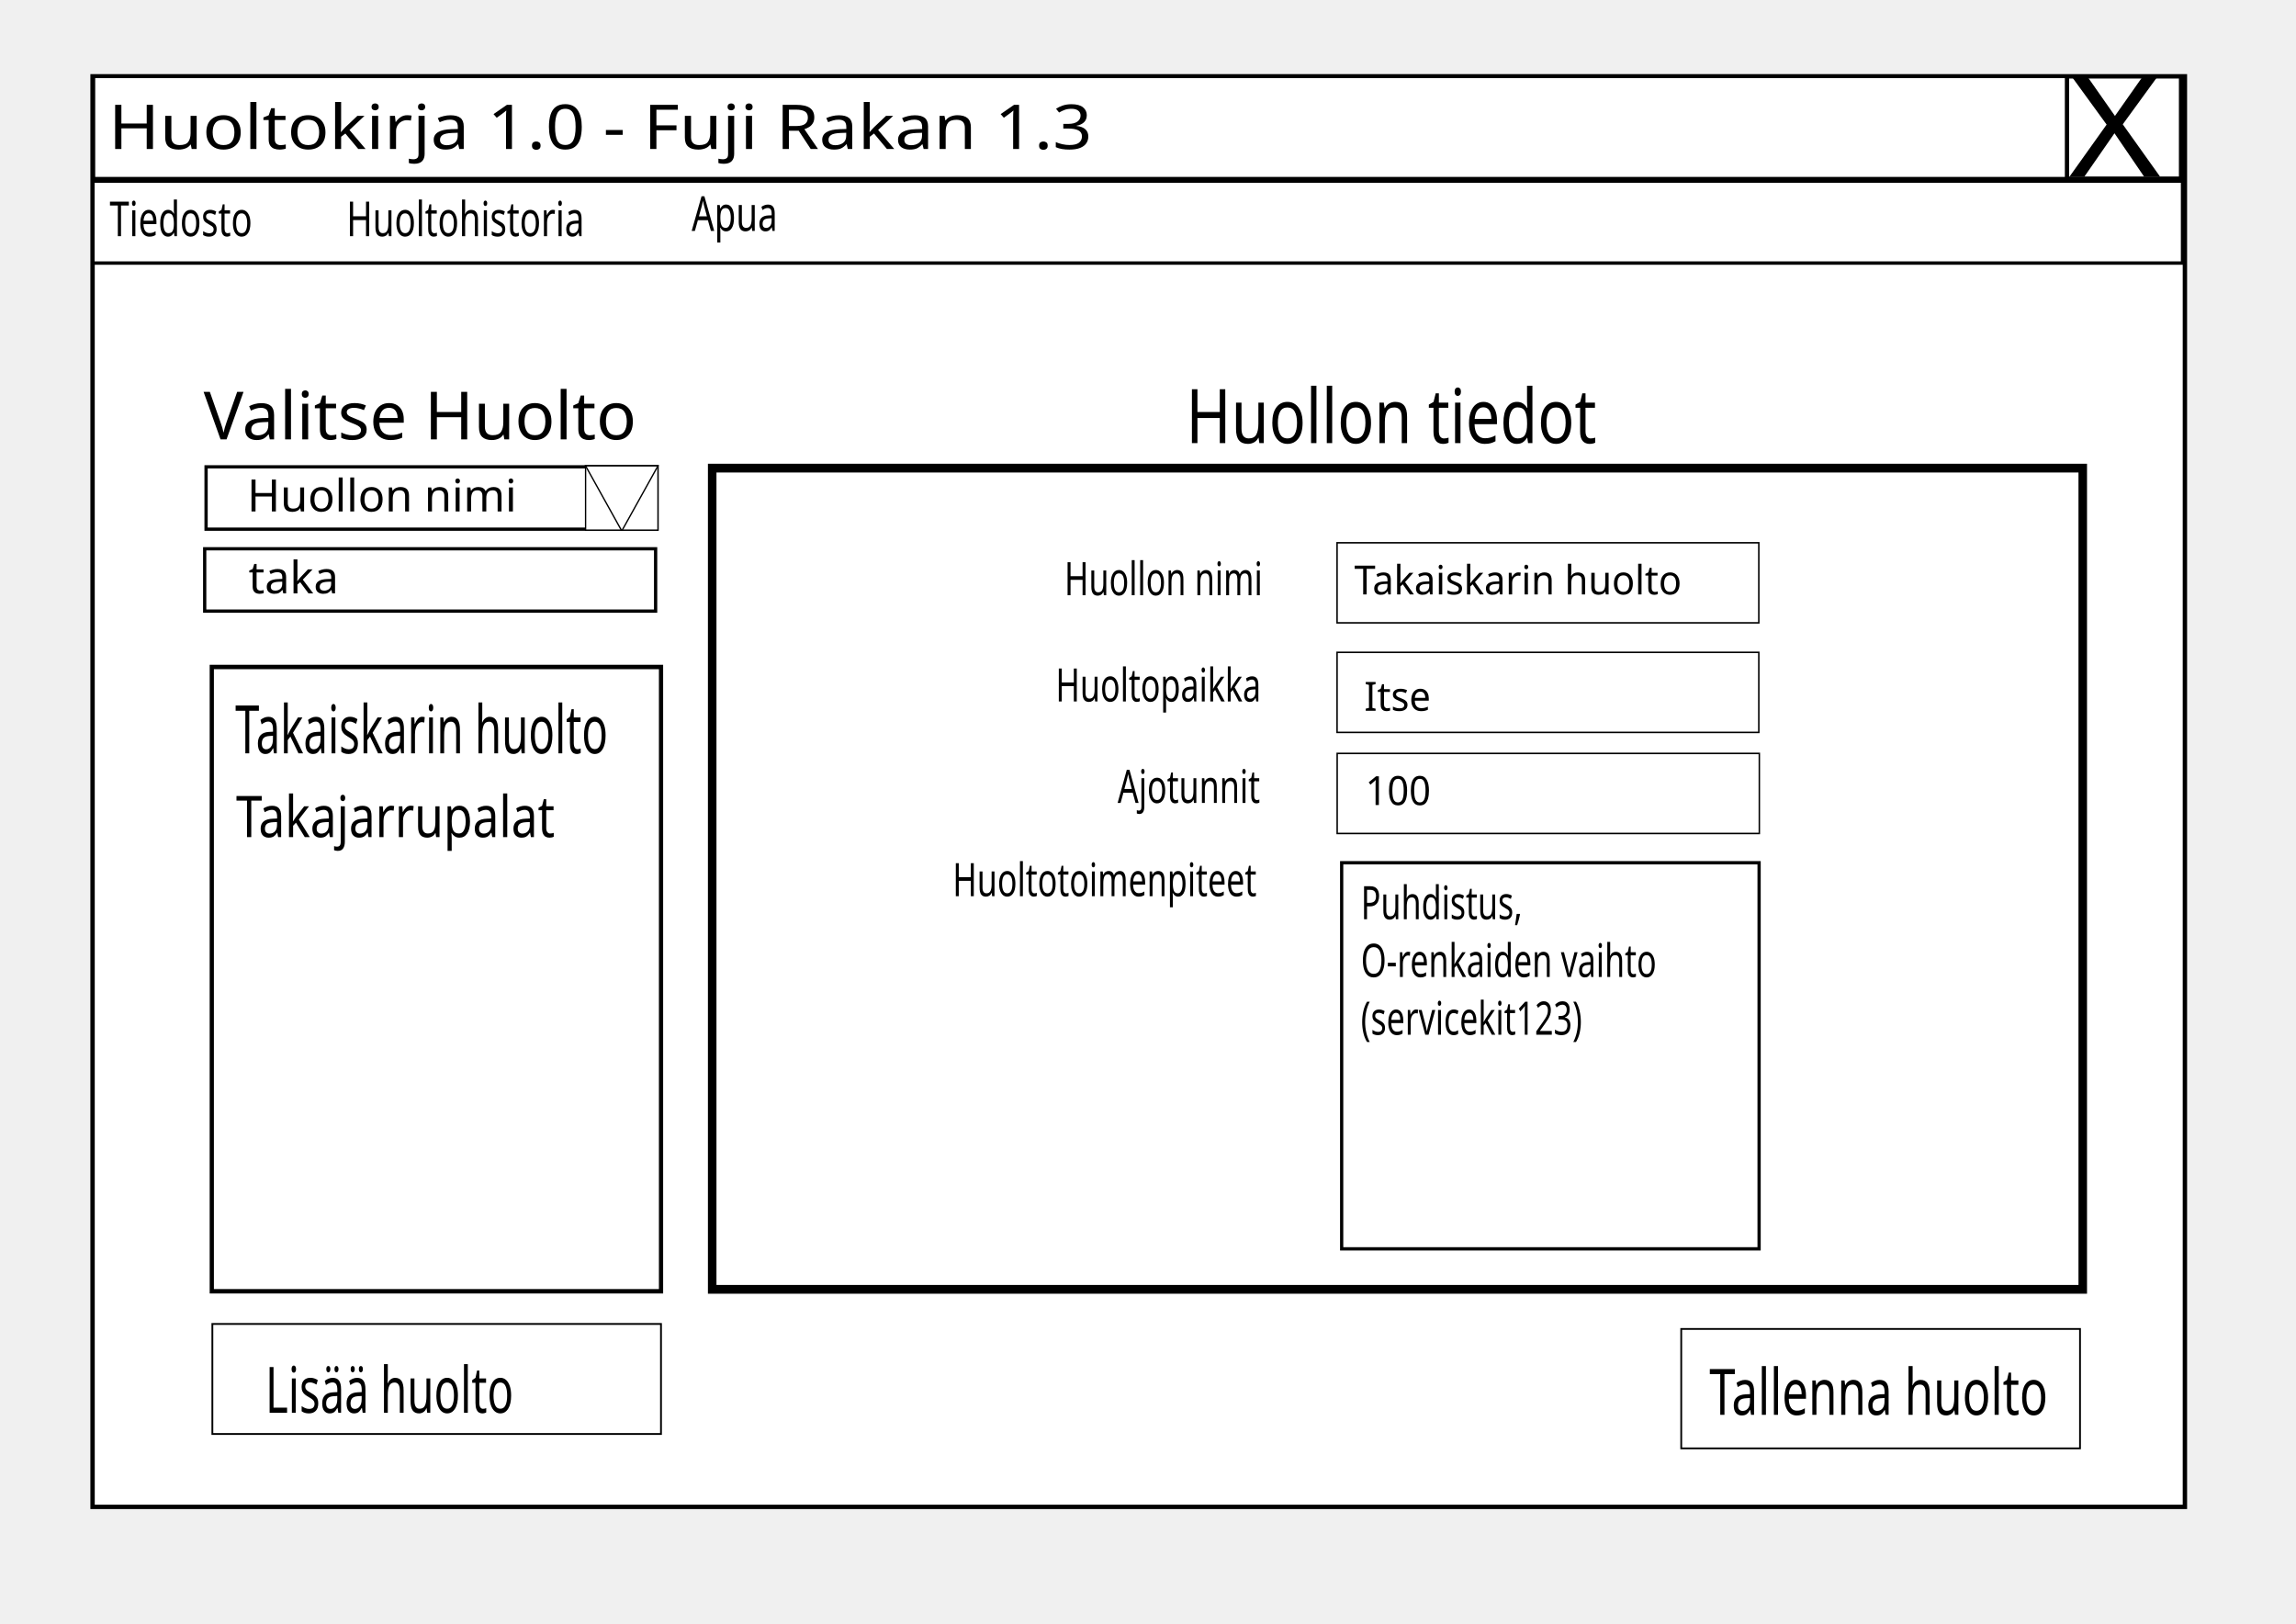
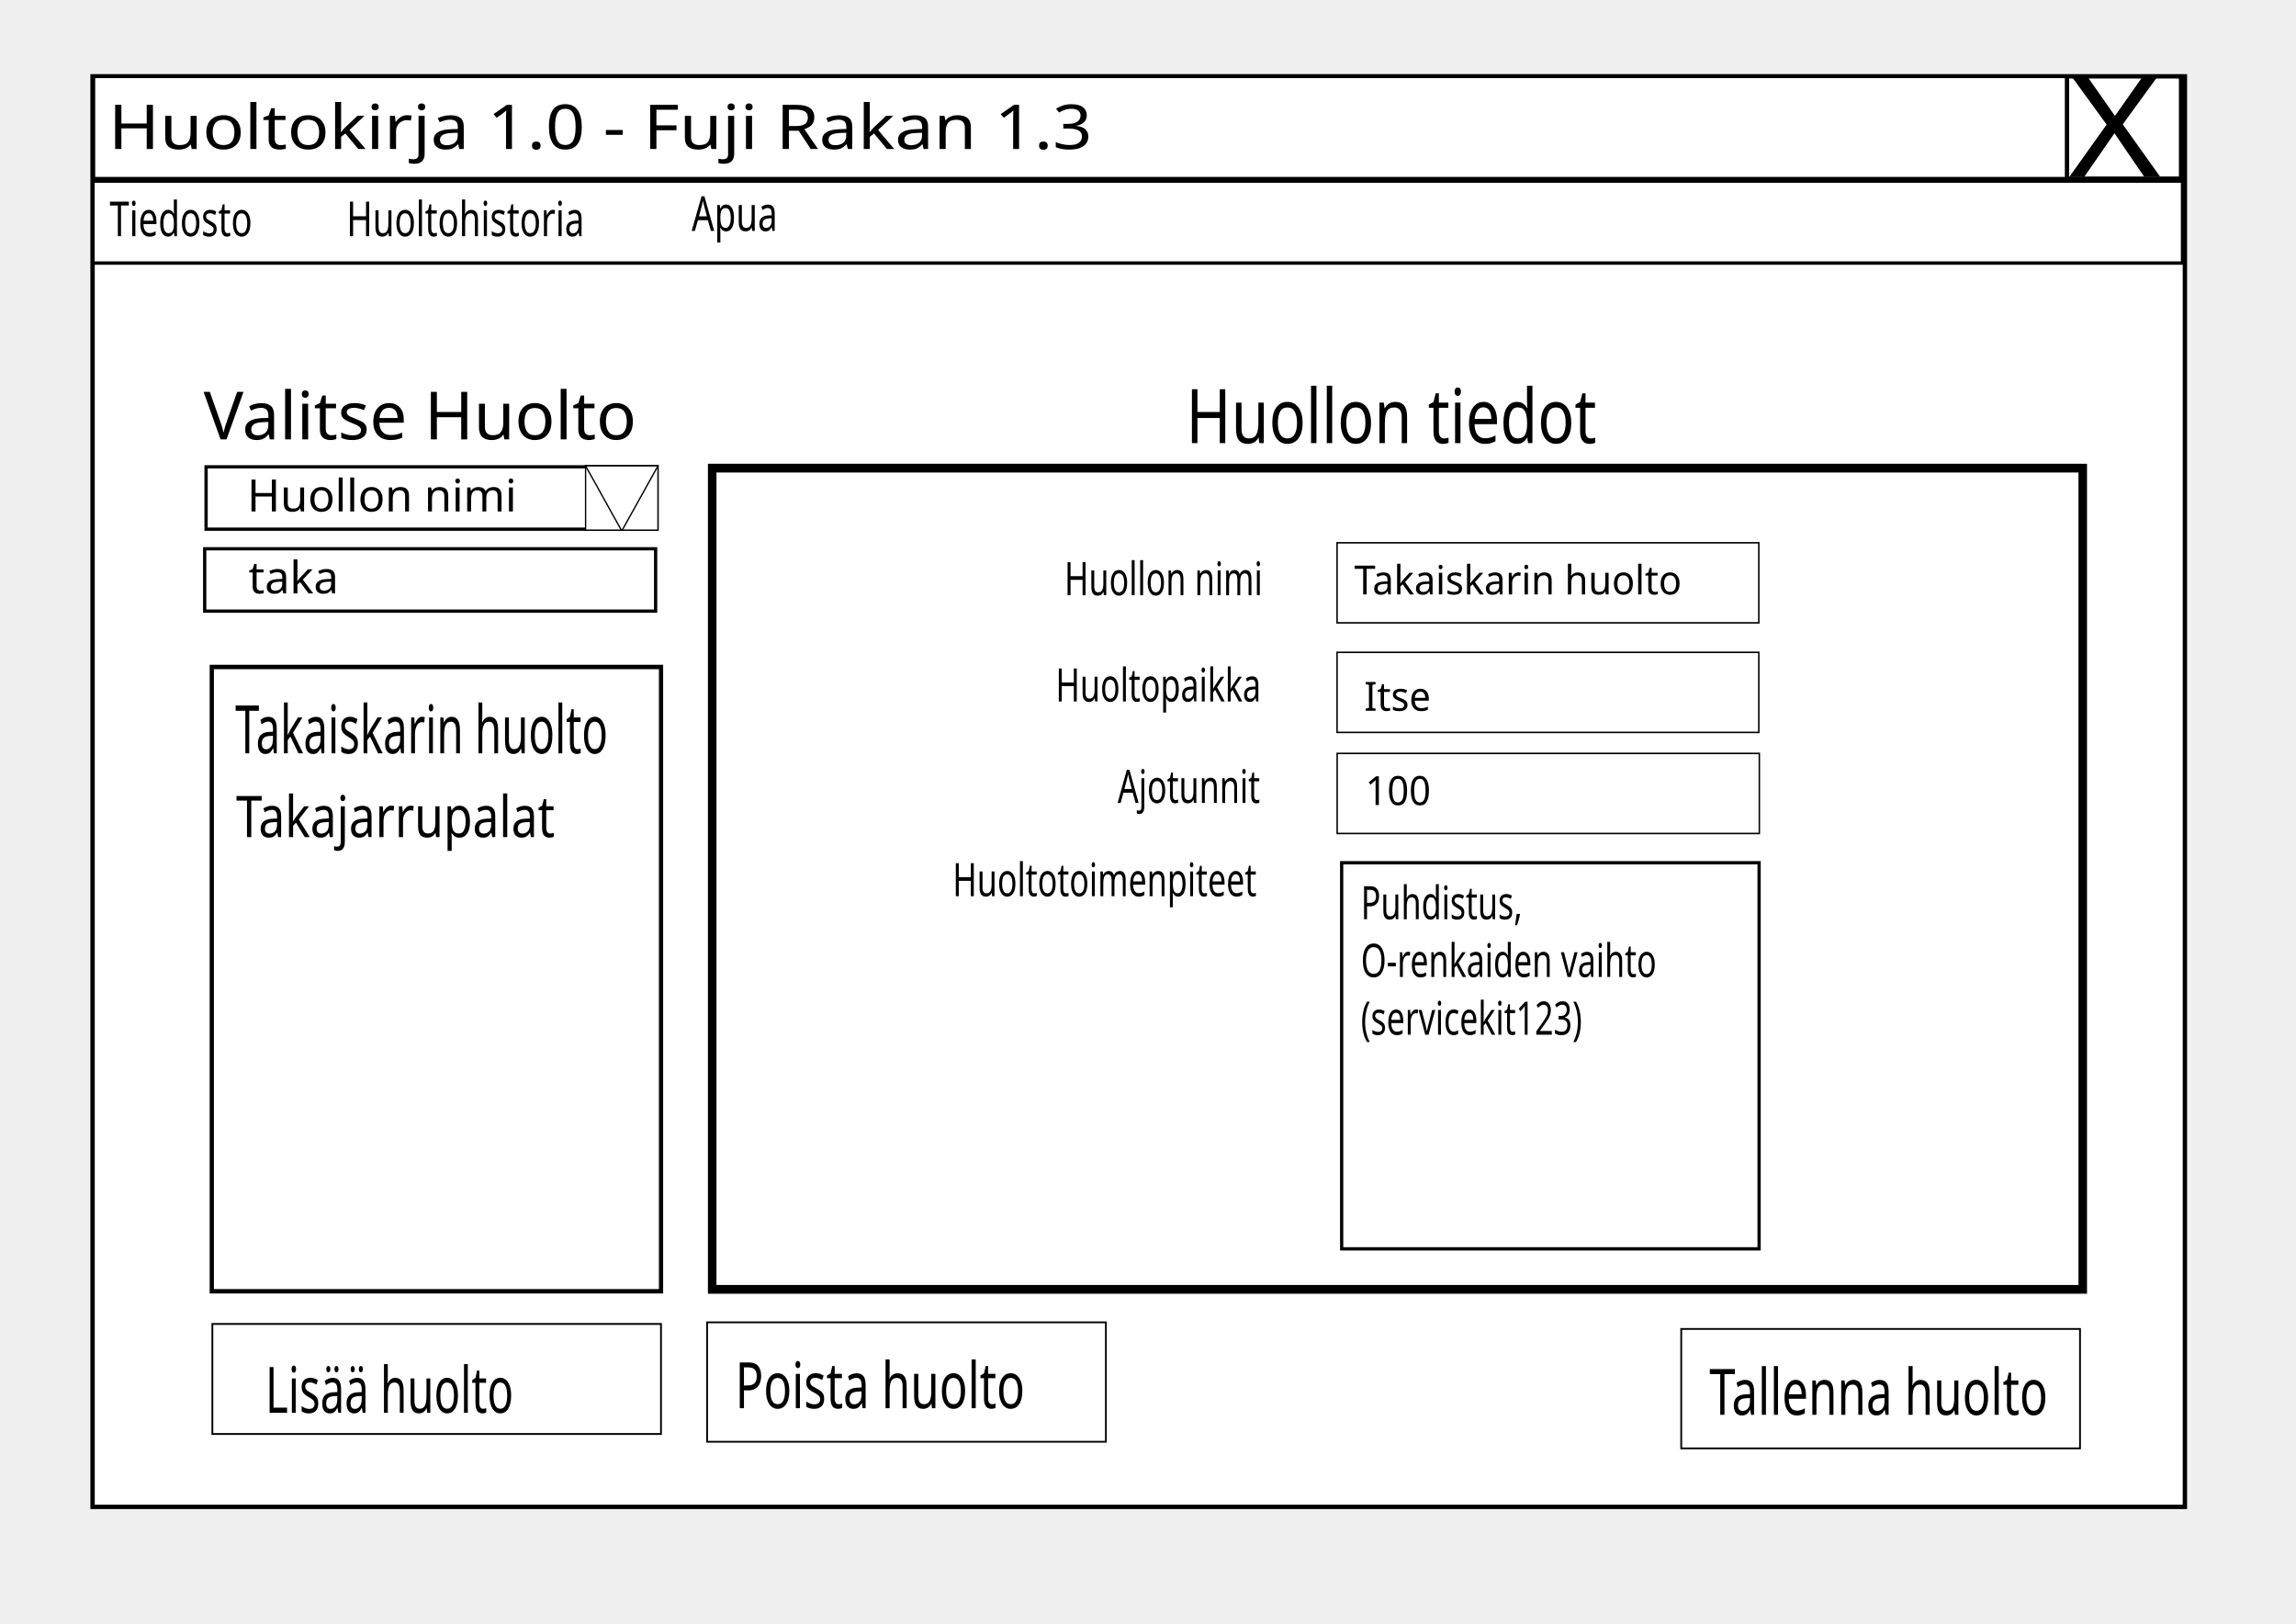
<svg xmlns="http://www.w3.org/2000/svg" width="297mm" height="210mm" viewBox="0 0 1052.362 744.094" id="svg2" version="1.1">
  <defs id="defs4" />
  <g id="layer1" transform="translate(0,-308.2677)">
    <rect style="opacity:1;fill:#ffffff;fill-opacity:1;fill-rule:evenodd;stroke:#000000;stroke-width:2" id="rect4207" width="959.014" height="655.589" x="42.427" y="343.235" />
    <g id="g5244" transform="matrix(0.999797,0,0,1.045668,0.805489,10.23825)">
      <rect y="577.321" x="96.287" height="273.6" width="205.95" id="rect4684" style="opacity:1;fill:#ffffff;fill-opacity:1;fill-rule:evenodd;stroke:#000000;stroke-width:1.934" />
      <text transform="scale(0.8235721,1.214223)" id="text4711" y="506.642" x="129.949" style="font-style:normal;font-weight:normal;font-size:24.187px;line-height:125%;font-family:sans-serif;letter-spacing:0px;word-spacing:0px;fill:#000000;fill-opacity:1;stroke:none;stroke-width:1px;stroke-linecap:butt;stroke-linejoin:miter;stroke-opacity:1" xml:space="preserve">
        <tspan y="506.642" x="129.949" id="tspan4713">Takaiskarin huolto</tspan>
      </text>
      <text transform="scale(0.9271121,1.078618)" id="text4715" y="604.357" x="115.832" style="font-style:normal;font-weight:normal;font-size:23.351px;line-height:125%;font-family:sans-serif;letter-spacing:0px;word-spacing:0px;fill:#000000;fill-opacity:1;stroke:none;stroke-width:1px;stroke-linecap:butt;stroke-linejoin:miter;stroke-opacity:1" xml:space="preserve">
        <tspan y="604.357" x="115.832" id="tspan4717">Takajarrupalat</tspan>
      </text>
    </g>
    <g id="g4862" transform="translate(0.6549439,30.54968)">
      <rect y="884.448" x="96.682" height="50.424" width="205.626" id="rect4860" style="opacity:1;fill:#ffffff;fill-opacity:1;fill-rule:evenodd;stroke:#000000;stroke-width:0.83" />
      <text transform="scale(0.8235721,1.214223)" id="text4711-5" y="761.928" x="146.914" style="font-style:normal;font-weight:normal;font-size:24.187px;line-height:125%;font-family:sans-serif;letter-spacing:0px;word-spacing:0px;fill:#000000;fill-opacity:1;stroke:none;stroke-width:1px;stroke-linecap:butt;stroke-linejoin:miter;stroke-opacity:1" xml:space="preserve">
        <tspan y="761.928" x="146.914" id="tspan4713-5">Lisää huolto</tspan>
      </text>
    </g>
    <text xml:space="preserve" style="font-style:normal;font-weight:normal;font-size:31.117px;line-height:125%;font-family:sans-serif;letter-spacing:0px;word-spacing:0px;fill:#000000;fill-opacity:1;stroke:none;stroke-width:1px;stroke-linecap:butt;stroke-linejoin:miter;stroke-opacity:1" x="604.734" y="459.651" id="text4739" transform="scale(0.8989133,1.112454)">
      <tspan id="tspan4741" x="604.734" y="459.651">Huollon tiedot</tspan>
    </text>
    <g id="g4873" transform="translate(-11.80494,-20.02974)">
      <rect y="937.315" x="782.388" height="54.725" width="182.784" id="rect4867" style="opacity:1;fill:#ffffff;fill-opacity:1;fill-rule:evenodd;stroke:#000000;stroke-width:0.815" />
      <g id="g4869">
        <text transform="scale(0.8542784,1.170579)" id="text4856" y="834.346" x="930.938" style="font-style:normal;font-weight:normal;font-size:25.089px;line-height:125%;font-family:sans-serif;letter-spacing:0px;word-spacing:0px;fill:#000000;fill-opacity:1;stroke:none;stroke-width:1px;stroke-linecap:butt;stroke-linejoin:miter;stroke-opacity:1" xml:space="preserve">
          <tspan y="834.346" x="930.938" id="tspan4858">Tallenna huolto</tspan>
        </text>
      </g>
    </g>
    <rect y="391.258" x="42.593" height="37.566" width="957.768" id="rect4885" style="opacity:1;fill:#ffffff;fill-opacity:1;fill-rule:evenodd;stroke:#000000;stroke-width:1.545" />
    <g id="g4863" transform="translate(-70.71068,-3.754656)">
      <text xml:space="preserve" style="font-style:normal;font-weight:normal;font-size:85.169px;line-height:125%;font-family:sans-serif;letter-spacing:0px;word-spacing:0px;fill:#000000;fill-opacity:1;stroke:none;stroke-width:1px;stroke-linecap:butt;stroke-linejoin:miter;stroke-opacity:1" x="141.509" y="359.218" id="text4887" transform="scale(0.8547535,1.169928)">
        <tspan id="tspan4889" x="141.509" y="359.218" style="font-size:18.926px">Tiedosto</tspan>
      </text>
      <text transform="scale(0.8547535,1.169928)" id="text4898" y="359.218" x="268.53" style="font-style:normal;font-weight:normal;font-size:85.169px;line-height:125%;font-family:sans-serif;letter-spacing:0px;word-spacing:0px;fill:#000000;fill-opacity:1;stroke:none;stroke-width:1px;stroke-linecap:butt;stroke-linejoin:miter;stroke-opacity:1" xml:space="preserve">
        <tspan style="font-size:18.926px" y="359.218" x="268.53" id="tspan4900">Huoltohistoria</tspan>
      </text>
      <text xml:space="preserve" style="font-style:normal;font-weight:normal;font-size:85.169px;line-height:125%;font-family:sans-serif;letter-spacing:0px;word-spacing:0px;fill:#000000;fill-opacity:1;stroke:none;stroke-width:1px;stroke-linecap:butt;stroke-linejoin:miter;stroke-opacity:1" x="453.629" y="357.148" id="text4906" transform="scale(0.8547535,1.169928)">
        <tspan id="tspan4908" x="453.629" y="357.148" style="font-size:18.926px">Apua</tspan>
      </text>
    </g>
    <g id="g5039" transform="matrix(0.9764838,0,0,0.871427,-83.45461,33.50409)">
      <g id="g5034">
        <rect style="opacity:1;fill:#ffffff;fill-opacity:1;fill-rule:evenodd;stroke:#000000;stroke-width:1.791" id="rect4875" width="980.057" height="53.747" x="129.257" y="355.489" />
        <text xml:space="preserve" style="font-style:normal;font-weight:normal;font-size:32.505px;line-height:125%;font-family:sans-serif;letter-spacing:0px;word-spacing:0px;fill:#000000;fill-opacity:1;stroke:none;stroke-width:1px;stroke-linecap:butt;stroke-linejoin:miter;stroke-opacity:1" x="136.363" y="393.643" id="text4734">
          <tspan id="tspan4736" x="136.363" y="393.643">Huoltokirja 1.0 - Fuji Rakan 1.3</tspan>
        </text>
      </g>
      <rect y="355.593" x="1055.672" height="53.538" width="53.538" id="rect4877" style="opacity:1;fill:#ffffff;fill-opacity:1;fill-rule:evenodd;stroke:#000000;stroke-width:2" />
      <text id="text4879" y="408.165" x="1056.577" style="font-style:normal;font-weight:normal;font-size:73.487px;line-height:125%;font-family:sans-serif;letter-spacing:0px;word-spacing:0px;fill:#000000;fill-opacity:1;stroke:none;stroke-width:1px;stroke-linecap:butt;stroke-linejoin:miter;stroke-opacity:1" xml:space="preserve">
        <tspan y="408.165" x="1056.577" id="tspan4881">X</tspan>
      </text>
    </g>
    <g id="g5220" transform="matrix(0.9999172,0,0,1.026872,-1.967111,-25.43327)">
      <rect style="opacity:1;fill:#ffffff;fill-opacity:1;fill-rule:evenodd;stroke:#000000;stroke-width:3.909" id="rect4737" width="628.239" height="366.49" x="328.426" y="533.88" />
      <g transform="matrix(0.9309131,0,0,0.9309131,29.46619,51.38721)" id="g5062">
        <rect y="655.069" x="628.886" height="38.383" width="207.871" id="rect4743" style="opacity:1;fill:#ffffff;fill-opacity:1;fill-rule:evenodd;stroke:#000000;stroke-width:0.728" />
        <text transform="scale(0.8547535,1.169928)" id="text4745" y="580.208" x="609.282" style="font-style:normal;font-weight:normal;font-size:85.169px;line-height:125%;font-family:sans-serif;letter-spacing:0px;word-spacing:0px;fill:#000000;fill-opacity:1;stroke:none;stroke-width:1px;stroke-linecap:butt;stroke-linejoin:miter;stroke-opacity:1" xml:space="preserve">
          <tspan style="font-size:18.926px" y="580.208" x="609.282" id="tspan4747">Ajotunnit</tspan>
        </text>
        <rect y="707.489" x="631.099" height="185.092" width="205.543" id="rect4743-4-9" style="opacity:1;fill:#ffffff;fill-opacity:1;fill-rule:evenodd;stroke:#000000;stroke-width:1.589" />
        <text transform="scale(0.8547535,1.169928)" id="text4745-5-6" y="618.429" x="514.243" style="font-style:normal;font-weight:normal;font-size:85.169px;line-height:125%;font-family:sans-serif;letter-spacing:0px;word-spacing:0px;fill:#000000;fill-opacity:1;stroke:none;stroke-width:1px;stroke-linecap:butt;stroke-linejoin:miter;stroke-opacity:1" xml:space="preserve">
          <tspan style="font-size:18.926px" y="618.429" x="514.243" id="tspan4782-6">Huoltotoimenpiteet</tspan>
        </text>
        <text xml:space="preserve" style="font-style:normal;font-weight:normal;font-size:85.169px;line-height:125%;font-family:sans-serif;letter-spacing:0px;word-spacing:0px;fill:#000000;fill-opacity:1;stroke:none;stroke-width:1px;stroke-linecap:butt;stroke-linejoin:miter;stroke-opacity:1" x="573.573" y="538.647" id="text4830" transform="scale(0.8547535,1.169928)">
          <tspan id="tspan4832" x="573.573" y="538.647" style="font-size:18.926px">Huoltopaikka</tspan>
        </text>
        <rect y="606.618" x="628.837" height="38.384" width="207.668" id="rect4838" style="opacity:1;fill:#ffffff;fill-opacity:1;fill-rule:evenodd;stroke:#000000;stroke-width:0.727" />
        <text transform="scale(0.8547535,1.169928)" id="text5056" y="495.097" x="578.619" style="font-style:normal;font-weight:normal;font-size:85.169px;line-height:125%;font-family:sans-serif;letter-spacing:0px;word-spacing:0px;fill:#000000;fill-opacity:1;stroke:none;stroke-width:1px;stroke-linecap:butt;stroke-linejoin:miter;stroke-opacity:1" xml:space="preserve">
          <tspan style="font-size:18.926px" y="495.097" x="578.619" id="tspan5058">Huollon nimi</tspan>
        </text>
        <rect style="opacity:1;fill:#ffffff;fill-opacity:1;fill-rule:evenodd;stroke:#000000;stroke-width:0.727" id="rect5060" width="207.668" height="38.384" x="628.837" y="554.09" />
        <text xml:space="preserve" style="font-style:normal;font-weight:normal;font-size:85.169px;line-height:125%;font-family:sans-serif;letter-spacing:0px;word-spacing:0px;fill:#000000;fill-opacity:1;stroke:none;stroke-width:1px;stroke-linecap:butt;stroke-linejoin:miter;stroke-opacity:1" x="749.415" y="627.87" id="text5277" transform="scale(0.8547535,1.169928)">
          <tspan id="tspan5279" x="749.415" y="627.87" style="font-size:18.926px">Puhdistus, </tspan>
          <tspan x="749.415" y="651.528" style="font-size:18.926px" id="tspan5281">O-renkaiden vaihto </tspan>
          <tspan x="749.415" y="675.186" style="font-size:18.926px" id="tspan5287">(servicekit123)</tspan>
        </text>
      </g>
      <text xml:space="preserve" style="font-style:normal;font-weight:normal;font-size:17.737px;line-height:125%;font-family:sans-serif;letter-spacing:0px;word-spacing:0px;fill:#000000;fill-opacity:1;stroke:none;stroke-width:1px;stroke-linecap:butt;stroke-linejoin:miter;stroke-opacity:1" x="631.504" y="582.067" id="text5259" transform="scale(0.9861545,1.01404)">
        <tspan id="tspan5261" x="631.504" y="582.067">Takaiskarin huolto</tspan>
      </text>
      <text transform="scale(0.9861545,1.01404)" id="text5263" y="633.279" x="636.113" style="font-style:normal;font-weight:normal;font-size:17.737px;line-height:125%;font-family:sans-serif;letter-spacing:0px;word-spacing:0px;fill:#000000;fill-opacity:1;stroke:none;stroke-width:1px;stroke-linecap:butt;stroke-linejoin:miter;stroke-opacity:1" xml:space="preserve">
        <tspan y="633.279" x="636.113" id="tspan5265">Itse</tspan>
      </text>
      <text xml:space="preserve" style="font-style:normal;font-weight:normal;font-size:17.737px;line-height:125%;font-family:sans-serif;letter-spacing:0px;word-spacing:0px;fill:#000000;fill-opacity:1;stroke:none;stroke-width:1px;stroke-linecap:butt;stroke-linejoin:miter;stroke-opacity:1" x="636.626" y="674.761" id="text5267" transform="scale(0.9861545,1.01404)">
        <tspan id="tspan5269" x="636.626" y="674.761">100</tspan>
      </text>
    </g>
    <g id="g5199" transform="matrix(0.6300674,0,0,0.6300674,-88.18954,205.6723)">
      <text id="text4738" y="482.413" x="288.079" style="font-style:normal;font-weight:normal;font-size:48.374px;line-height:125%;font-family:sans-serif;letter-spacing:0px;word-spacing:0px;fill:#000000;fill-opacity:1;stroke:none;stroke-width:1px;stroke-linecap:butt;stroke-linejoin:miter;stroke-opacity:1" xml:space="preserve">
        <tspan y="482.413" x="288.079" id="tspan4740">Valitse Huolto</tspan>
      </text>
      <rect y="561.977" x="288.869" height="45.343" width="328.032" id="rect4748" style="opacity:1;fill:#ffffff;fill-opacity:1;fill-rule:evenodd;stroke:#000000;stroke-width:2.371" />
      <g transform="translate(241.7902,-67.79073)" id="g4964">
        <g id="g4961">
          <rect style="opacity:1;fill:#ffffff;fill-opacity:1;fill-rule:evenodd;stroke:#000000;stroke-width:2.371" id="rect4950" width="328.032" height="45.343" x="48.088" y="570.169" />
        </g>
        <text xml:space="preserve" style="font-style:normal;font-weight:normal;font-size:32.504px;line-height:125%;font-family:sans-serif;letter-spacing:0px;word-spacing:0px;fill:#000000;fill-opacity:1;stroke:none;stroke-width:1px;stroke-linecap:butt;stroke-linejoin:miter;stroke-opacity:1" x="77.98" y="602.598" id="text4952">
          <tspan id="tspan4954" x="77.98" y="602.598">Huollon nimi</tspan>
        </text>
        <text id="text5216" y="662.197" x="78.99" style="font-style:normal;font-weight:normal;font-size:32.504px;line-height:125%;font-family:sans-serif;letter-spacing:0px;word-spacing:0px;fill:#000000;fill-opacity:1;stroke:none;stroke-width:1px;stroke-linecap:butt;stroke-linejoin:miter;stroke-opacity:1" xml:space="preserve">
          <tspan y="662.197" x="78.99" id="tspan5218">taka</tspan>
        </text>
      </g>
      <rect y="501.675" x="565.957" height="46.75" width="52.657" id="rect4956" style="opacity:1;fill:#ffffff;fill-opacity:1;fill-rule:evenodd;stroke:#000000;stroke-width:0.965" />
      <g transform="translate(241.7902,-67.79073)" id="g4978">
        <path style="opacity:1;fill:#ffffff;fill-opacity:1;fill-rule:evenodd;stroke:#000000;stroke-width:0.965" d="m 324.167,569.465 52.657,0 -26,46.75 -0.657,0 z" id="rect4958" />
      </g>
    </g>
+     <g transform="translate(-267.3735,-20.02974)" id="g4206">
+       <g id="g4210">
+         <g id="g4217" transform="translate(-190.9188,-3.030458)">
+           <rect y="937.315" x="782.388" height="54.725" width="182.784" id="rect4208" style="opacity:1;fill:#ffffff;fill-opacity:1;fill-rule:evenodd;stroke:#000000;stroke-width:0.815" transform="translate(0,-4e-6)" />
+           <text transform="scale(0.8542784,1.170579)" id="text4212" y="834.346" x="930.938" style="font-style:normal;font-weight:normal;font-size:25.089px;line-height:125%;font-family:sans-serif;letter-spacing:0px;word-spacing:0px;fill:#000000;fill-opacity:1;stroke:none;stroke-width:1px;stroke-linecap:butt;stroke-linejoin:miter;stroke-opacity:1" xml:space="preserve">
+             <tspan y="834.346" x="930.938" id="tspan4214">Poista huolto</tspan>
+           </text>
+         </g>
+       </g>
+     </g>
  </g>
</svg>
